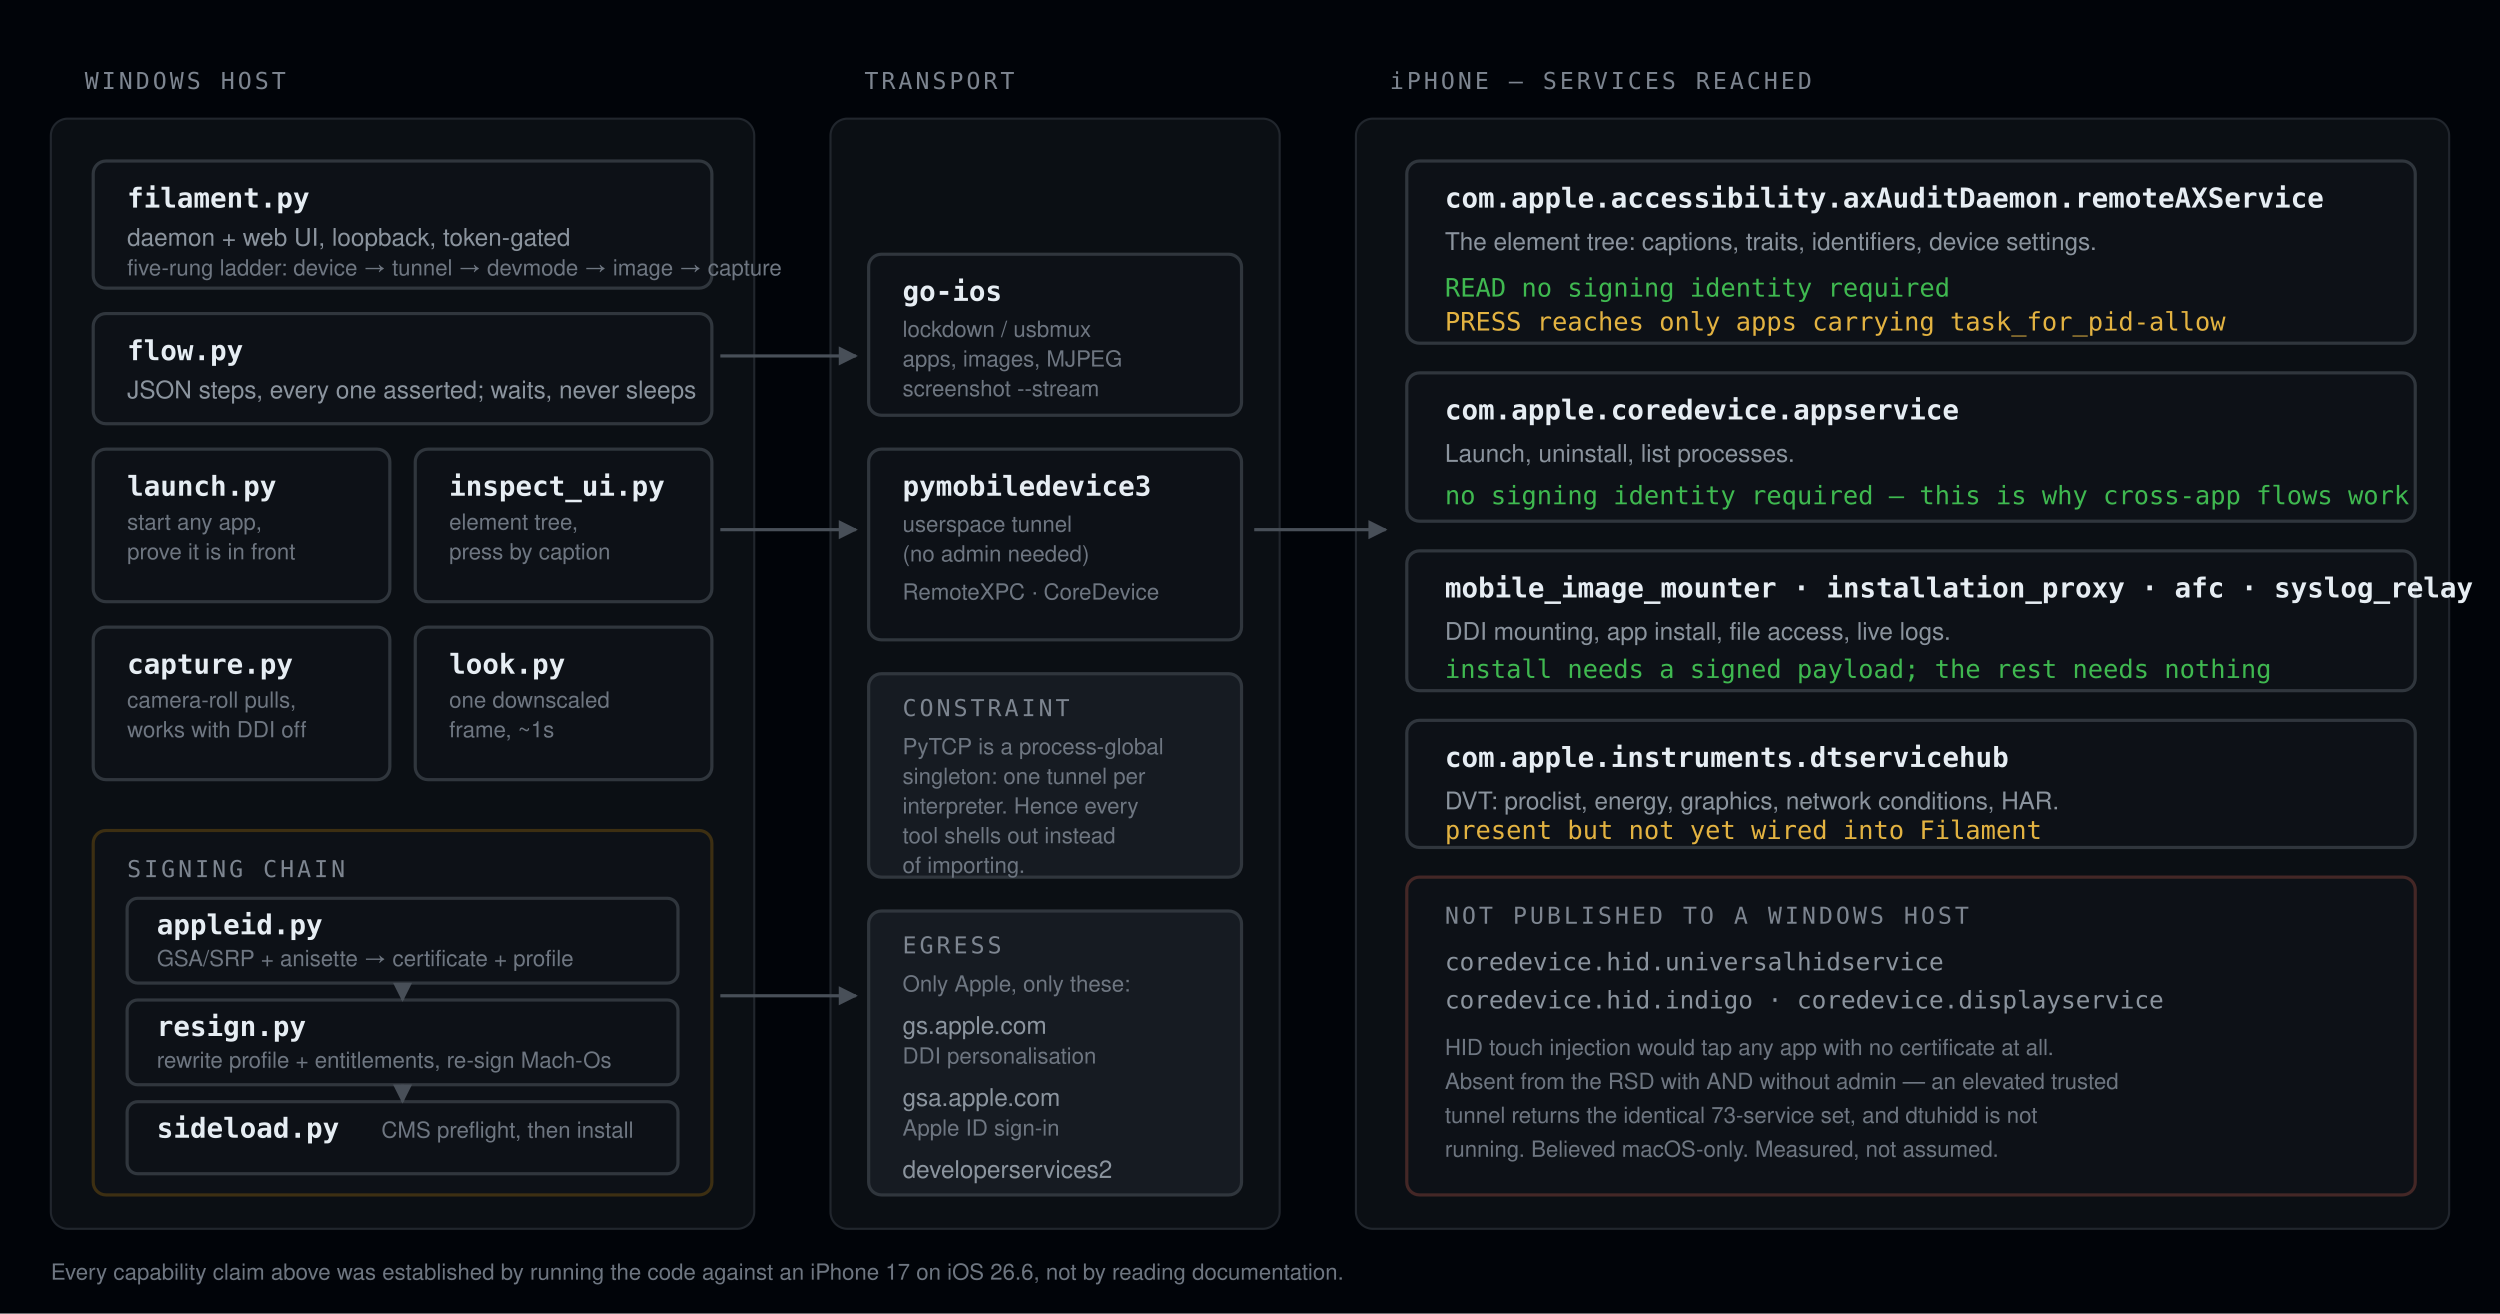
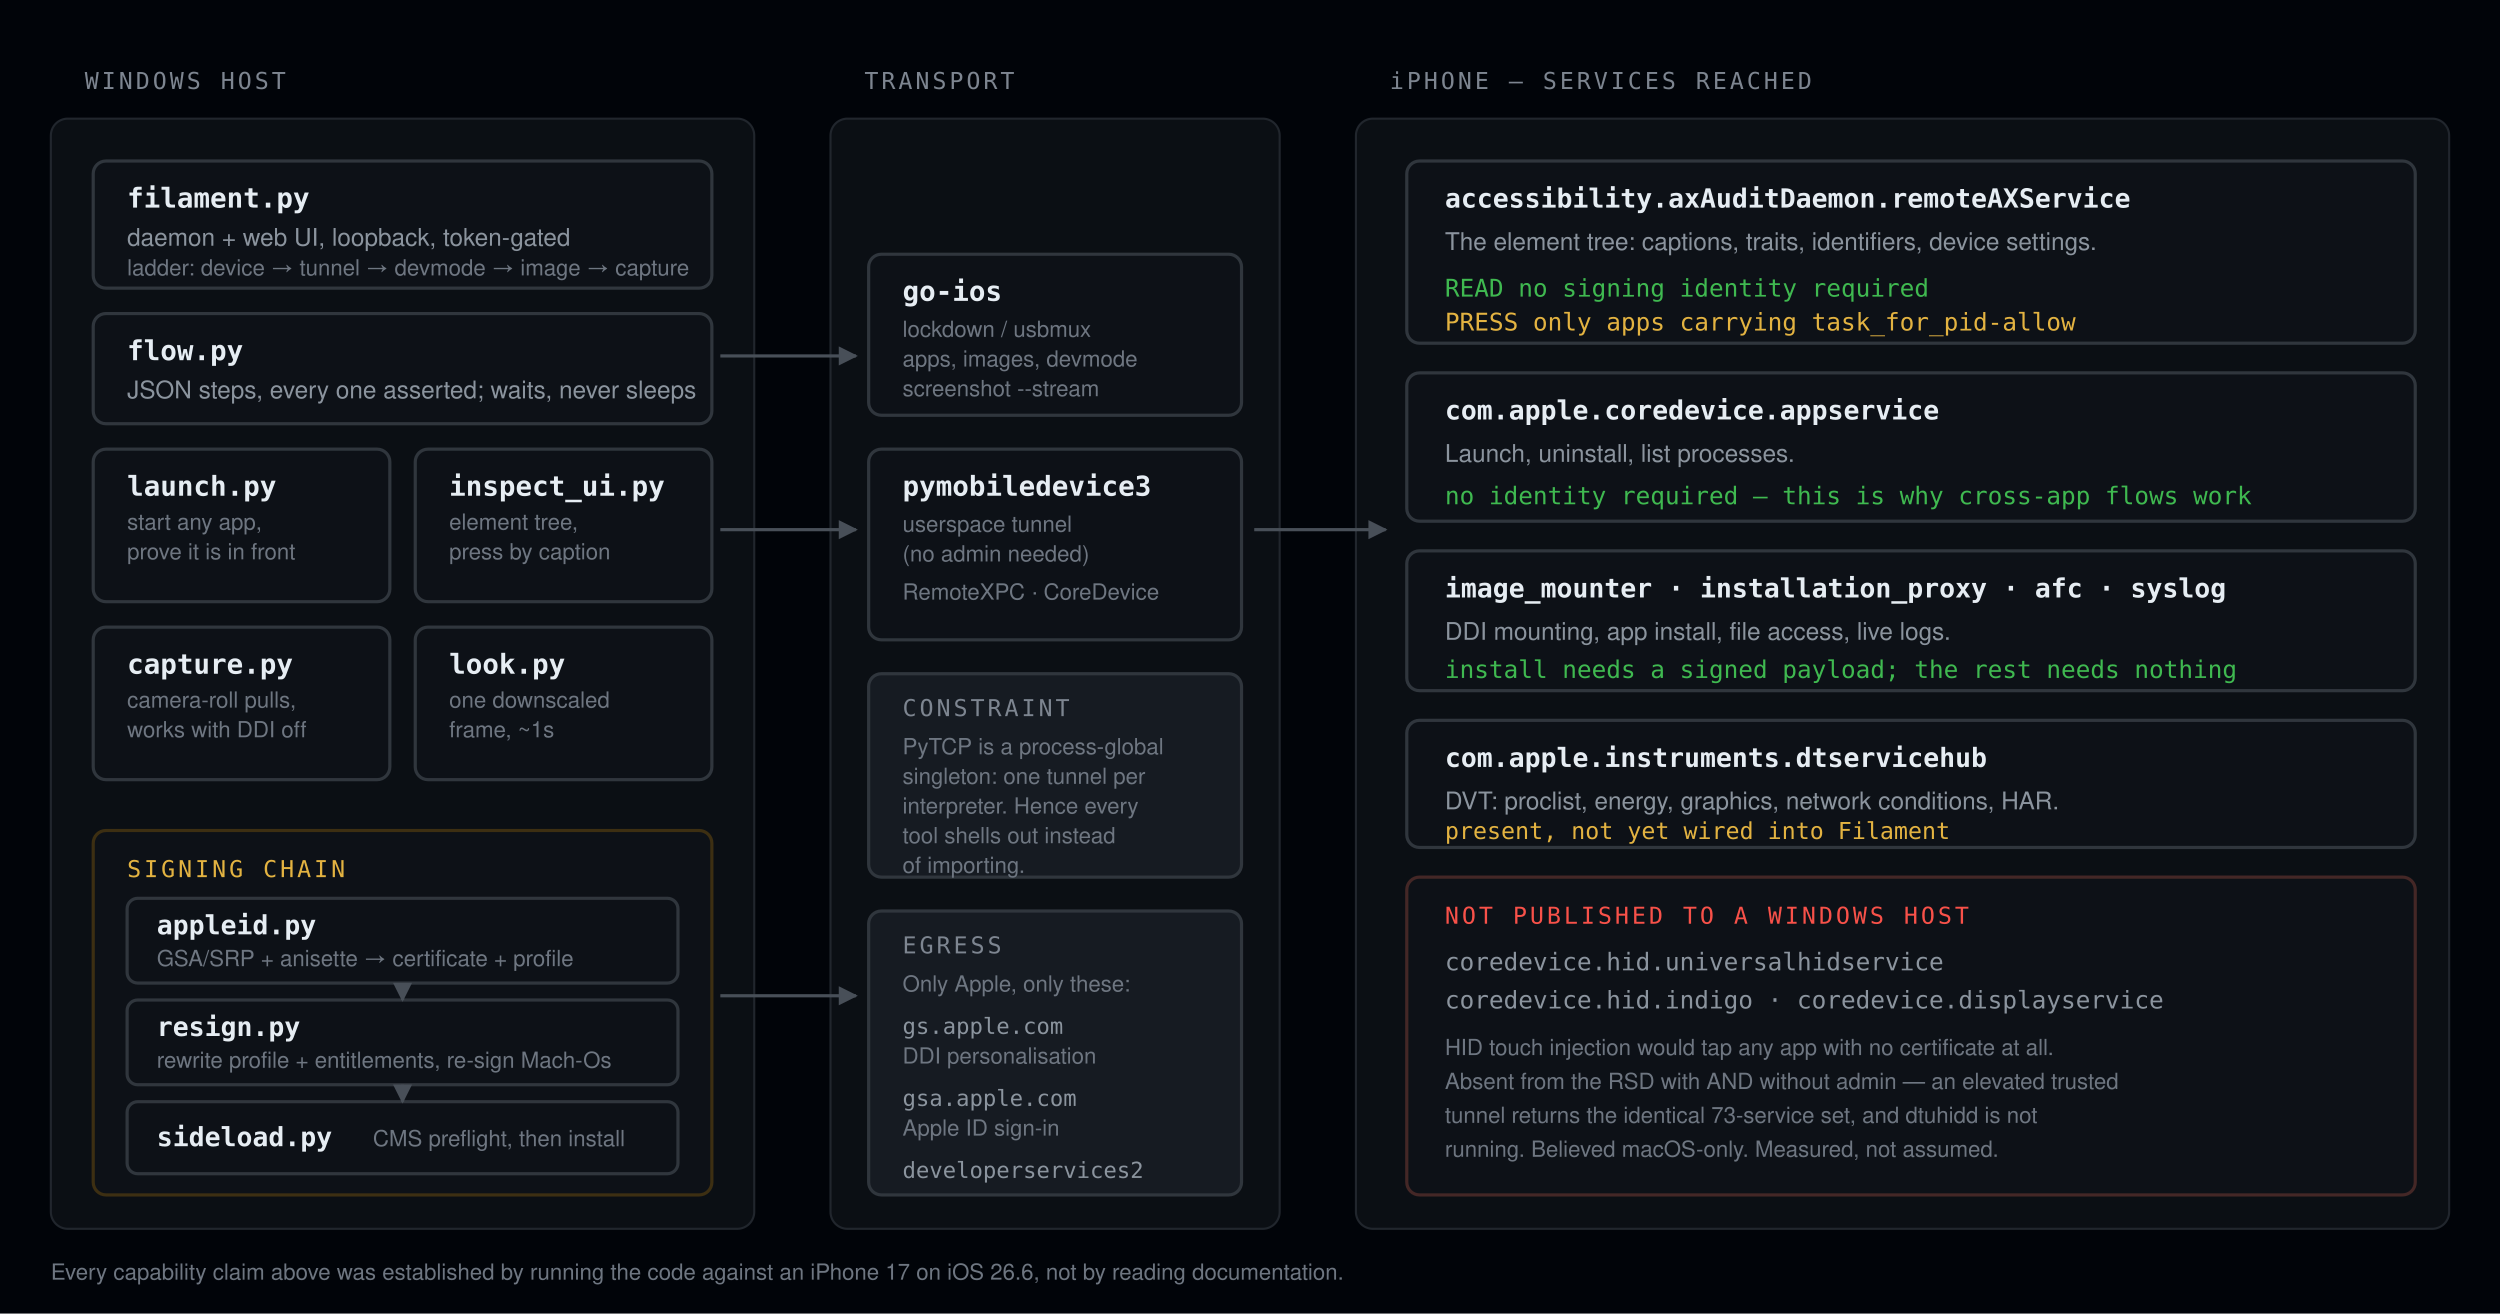
<svg xmlns="http://www.w3.org/2000/svg" viewBox="0 0 1180 620" width="1180" height="620" role="img" aria-label="Filament architecture: host tools, transport, and the services they reach on the device">
  <defs>
-     <style>
-       .t   { font-family: ui-monospace,SFMono-Regular,Consolas,monospace; }
-       .s   { font-family: -apple-system,BlinkMacSystemFont,Segoe UI,Helvetica,Arial,sans-serif; }
-       .box { fill:#0d1117; stroke:#30363d; stroke-width:1.5; }
-       .lane{ fill:#0b0f14; stroke:#21262d; stroke-width:1; }
-       .h   { fill:#e6edf3; font-size:13px; font-weight:600; }
-       .l   { fill:#8b949e; font-size:11.5px; }
-       .d   { fill:#6e7681; font-size:10.5px; }
-       .cap { fill:#7d8590; font-size:11px; letter-spacing:1.4px; }
-       .ok  { fill:#3fb950; }
-       .no  { fill:#f85149; }
-       .warn{ fill:#e3b341; }
-     </style>
    <marker id="a" viewBox="0 0 10 10" refX="9" refY="5" markerWidth="6" markerHeight="6" orient="auto">
      <path d="M0 0 L10 5 L0 10 z" fill="#484f58" />
    </marker>
  </defs>
  <rect width="1180" height="620" fill="#010409" />
-   <rect class="lane" x="24" y="56" width="332" height="524" rx="8" />
-   <rect class="lane" x="392" y="56" width="212" height="524" rx="8" />
-   <rect class="lane" x="640" y="56" width="516" height="524" rx="8" />
-   <text class="t cap" x="40" y="42">WINDOWS HOST</text>
-   <text class="t cap" x="408" y="42">TRANSPORT</text>
-   <text class="t cap" x="656" y="42">iPHONE — SERVICES REACHED</text>
-   <g>
-     <rect class="box" x="44" y="76" width="292" height="60" rx="6" />
-     <text class="t h" x="60" y="98">filament.py</text>
-     <text class="s l" x="60" y="116">daemon + web UI, loopback, token-gated</text>
-     <text class="s d" x="60" y="130">five-rung ladder: device → tunnel → devmode → image → capture</text>
+   <rect x="24" y="56" width="332" height="524" rx="8" fill="#0b0f14" stroke="#21262d" stroke-width="1" />
+   <rect x="392" y="56" width="212" height="524" rx="8" fill="#0b0f14" stroke="#21262d" stroke-width="1" />
+   <rect x="640" y="56" width="516" height="524" rx="8" fill="#0b0f14" stroke="#21262d" stroke-width="1" />
+   <g font-family="ui-monospace,SFMono-Regular,Consolas,monospace" font-size="11" fill="#7d8590" letter-spacing="1.4">
+     <text x="40" y="42">WINDOWS HOST</text>
+     <text x="408" y="42">TRANSPORT</text>
+     <text x="656" y="42">iPHONE — SERVICES REACHED</text>
  </g>
-   <g>
-     <rect class="box" x="44" y="148" width="292" height="52" rx="6" />
-     <text class="t h" x="60" y="170">flow.py</text>
-     <text class="s l" x="60" y="188">JSON steps, every one asserted; waits, never sleeps</text>
-   </g>
-   <g>
-     <rect class="box" x="44" y="212" width="140" height="72" rx="6" />
-     <text class="t h" x="60" y="234">launch.py</text>
-     <text class="s d" x="60" y="250">start any app,</text>
-     <text class="s d" x="60" y="264">prove it is in front</text>
-     <rect class="box" x="196" y="212" width="140" height="72" rx="6" />
-     <text class="t h" x="212" y="234">inspect_ui.py</text>
-     <text class="s d" x="212" y="250">element tree,</text>
-     <text class="s d" x="212" y="264">press by caption</text>
-   </g>
-   <g>
-     <rect class="box" x="44" y="296" width="140" height="72" rx="6" />
-     <text class="t h" x="60" y="318">capture.py</text>
-     <text class="s d" x="60" y="334">camera-roll pulls,</text>
-     <text class="s d" x="60" y="348">works with DDI off</text>
-     <rect class="box" x="196" y="296" width="140" height="72" rx="6" />
-     <text class="t h" x="212" y="318">look.py</text>
-     <text class="s d" x="212" y="334">one downscaled</text>
-     <text class="s d" x="212" y="348">frame, ~1s</text>
-   </g>
+   <rect x="44" y="76" width="292" height="60" rx="6" fill="#0d1117" stroke="#30363d" stroke-width="1.5" />
+   <text x="60" y="98" font-family="ui-monospace,SFMono-Regular,Consolas,monospace" font-size="13" font-weight="600" fill="#e6edf3">filament.py</text>
+   <text x="60" y="116" font-family="-apple-system,Segoe UI,Helvetica,Arial,sans-serif" font-size="11.5" fill="#8b949e">daemon + web UI, loopback, token-gated</text>
+   <text x="60" y="130" font-family="-apple-system,Segoe UI,Helvetica,Arial,sans-serif" font-size="10.5" fill="#6e7681">ladder: device → tunnel → devmode → image → capture</text>
+   <rect x="44" y="148" width="292" height="52" rx="6" fill="#0d1117" stroke="#30363d" stroke-width="1.5" />
+   <text x="60" y="170" font-family="ui-monospace,SFMono-Regular,Consolas,monospace" font-size="13" font-weight="600" fill="#e6edf3">flow.py</text>
+   <text x="60" y="188" font-family="-apple-system,Segoe UI,Helvetica,Arial,sans-serif" font-size="11.5" fill="#8b949e">JSON steps, every one asserted; waits, never sleeps</text>
+   <rect x="44" y="212" width="140" height="72" rx="6" fill="#0d1117" stroke="#30363d" stroke-width="1.5" />
+   <text x="60" y="234" font-family="ui-monospace,SFMono-Regular,Consolas,monospace" font-size="13" font-weight="600" fill="#e6edf3">launch.py</text>
+   <text x="60" y="250" font-family="-apple-system,Segoe UI,Helvetica,Arial,sans-serif" font-size="10.5" fill="#6e7681">start any app,</text>
+   <text x="60" y="264" font-family="-apple-system,Segoe UI,Helvetica,Arial,sans-serif" font-size="10.5" fill="#6e7681">prove it is in front</text>
+   <rect x="196" y="212" width="140" height="72" rx="6" fill="#0d1117" stroke="#30363d" stroke-width="1.5" />
+   <text x="212" y="234" font-family="ui-monospace,SFMono-Regular,Consolas,monospace" font-size="13" font-weight="600" fill="#e6edf3">inspect_ui.py</text>
+   <text x="212" y="250" font-family="-apple-system,Segoe UI,Helvetica,Arial,sans-serif" font-size="10.5" fill="#6e7681">element tree,</text>
+   <text x="212" y="264" font-family="-apple-system,Segoe UI,Helvetica,Arial,sans-serif" font-size="10.5" fill="#6e7681">press by caption</text>
+   <rect x="44" y="296" width="140" height="72" rx="6" fill="#0d1117" stroke="#30363d" stroke-width="1.5" />
+   <text x="60" y="318" font-family="ui-monospace,SFMono-Regular,Consolas,monospace" font-size="13" font-weight="600" fill="#e6edf3">capture.py</text>
+   <text x="60" y="334" font-family="-apple-system,Segoe UI,Helvetica,Arial,sans-serif" font-size="10.5" fill="#6e7681">camera-roll pulls,</text>
+   <text x="60" y="348" font-family="-apple-system,Segoe UI,Helvetica,Arial,sans-serif" font-size="10.5" fill="#6e7681">works with DDI off</text>
+   <rect x="196" y="296" width="140" height="72" rx="6" fill="#0d1117" stroke="#30363d" stroke-width="1.5" />
+   <text x="212" y="318" font-family="ui-monospace,SFMono-Regular,Consolas,monospace" font-size="13" font-weight="600" fill="#e6edf3">look.py</text>
+   <text x="212" y="334" font-family="-apple-system,Segoe UI,Helvetica,Arial,sans-serif" font-size="10.5" fill="#6e7681">one downscaled</text>
+   <text x="212" y="348" font-family="-apple-system,Segoe UI,Helvetica,Arial,sans-serif" font-size="10.5" fill="#6e7681">frame, ~1s</text>
  <rect x="44" y="392" width="292" height="172" rx="6" fill="#0d1117" stroke="#3d2f12" stroke-width="1.5" />
-   <text class="t cap" x="60" y="414" fill="#e3b341">SIGNING CHAIN</text>
-   <rect class="box" x="60" y="424" width="260" height="40" rx="5" />
-   <text class="t h" x="74" y="441">appleid.py</text>
-   <text class="s d" x="74" y="456">GSA/SRP + anisette → certificate + profile</text>
-   <rect class="box" x="60" y="472" width="260" height="40" rx="5" />
-   <text class="t h" x="74" y="489">resign.py</text>
-   <text class="s d" x="74" y="504">rewrite profile + entitlements, re-sign Mach-Os</text>
-   <rect class="box" x="60" y="520" width="260" height="34" rx="5" />
-   <text class="t h" x="74" y="537">sideload.py</text>
-   <text class="s d" x="180" y="537">CMS preflight, then install</text>
+   <text x="60" y="414" font-family="ui-monospace,SFMono-Regular,Consolas,monospace" font-size="11" fill="#e3b341" letter-spacing="1.4">SIGNING CHAIN</text>
+   <rect x="60" y="424" width="260" height="40" rx="5" fill="#0d1117" stroke="#30363d" stroke-width="1.5" />
+   <text x="74" y="441" font-family="ui-monospace,SFMono-Regular,Consolas,monospace" font-size="12.5" font-weight="600" fill="#e6edf3">appleid.py</text>
+   <text x="74" y="456" font-family="-apple-system,Segoe UI,Helvetica,Arial,sans-serif" font-size="10.5" fill="#6e7681">GSA/SRP + anisette → certificate + profile</text>
+   <rect x="60" y="472" width="260" height="40" rx="5" fill="#0d1117" stroke="#30363d" stroke-width="1.5" />
+   <text x="74" y="489" font-family="ui-monospace,SFMono-Regular,Consolas,monospace" font-size="12.5" font-weight="600" fill="#e6edf3">resign.py</text>
+   <text x="74" y="504" font-family="-apple-system,Segoe UI,Helvetica,Arial,sans-serif" font-size="10.5" fill="#6e7681">rewrite profile + entitlements, re-sign Mach-Os</text>
+   <rect x="60" y="520" width="260" height="34" rx="5" fill="#0d1117" stroke="#30363d" stroke-width="1.5" />
+   <text x="74" y="541" font-family="ui-monospace,SFMono-Regular,Consolas,monospace" font-size="12.5" font-weight="600" fill="#e6edf3">sideload.py</text>
+   <text x="176" y="541" font-family="-apple-system,Segoe UI,Helvetica,Arial,sans-serif" font-size="10.5" fill="#6e7681">CMS preflight, then install</text>
  <path d="M190 464 v8" stroke="#484f58" stroke-width="1.5" marker-end="url(#a)" />
  <path d="M190 512 v8" stroke="#484f58" stroke-width="1.5" marker-end="url(#a)" />
-   <g>
-     <rect class="box" x="410" y="120" width="176" height="76" rx="6" />
-     <text class="t h" x="426" y="142">go-ios</text>
-     <text class="s d" x="426" y="159">lockdown / usbmux</text>
-     <text class="s d" x="426" y="173">apps, images, MJPEG</text>
-     <text class="s d" x="426" y="187">screenshot --stream</text>
-   </g>
-   <g>
-     <rect class="box" x="410" y="212" width="176" height="90" rx="6" />
-     <text class="t h" x="426" y="234">pymobiledevice3</text>
-     <text class="s d" x="426" y="251">userspace tunnel</text>
-     <text class="s d" x="426" y="265">(no admin needed)</text>
-     <text class="s d" x="426" y="283">RemoteXPC · CoreDevice</text>
-   </g>
+   <rect x="410" y="120" width="176" height="76" rx="6" fill="#0d1117" stroke="#30363d" stroke-width="1.5" />
+   <text x="426" y="142" font-family="ui-monospace,SFMono-Regular,Consolas,monospace" font-size="13" font-weight="600" fill="#e6edf3">go-ios</text>
+   <text x="426" y="159" font-family="-apple-system,Segoe UI,Helvetica,Arial,sans-serif" font-size="10.5" fill="#6e7681">lockdown / usbmux</text>
+   <text x="426" y="173" font-family="-apple-system,Segoe UI,Helvetica,Arial,sans-serif" font-size="10.5" fill="#6e7681">apps, images, devmode</text>
+   <text x="426" y="187" font-family="-apple-system,Segoe UI,Helvetica,Arial,sans-serif" font-size="10.5" fill="#6e7681">screenshot --stream</text>
+   <rect x="410" y="212" width="176" height="90" rx="6" fill="#0d1117" stroke="#30363d" stroke-width="1.5" />
+   <text x="426" y="234" font-family="ui-monospace,SFMono-Regular,Consolas,monospace" font-size="13" font-weight="600" fill="#e6edf3">pymobiledevice3</text>
+   <text x="426" y="251" font-family="-apple-system,Segoe UI,Helvetica,Arial,sans-serif" font-size="10.5" fill="#6e7681">userspace tunnel</text>
+   <text x="426" y="265" font-family="-apple-system,Segoe UI,Helvetica,Arial,sans-serif" font-size="10.5" fill="#6e7681">(no admin needed)</text>
+   <text x="426" y="283" font-family="-apple-system,Segoe UI,Helvetica,Arial,sans-serif" font-size="10.5" fill="#6e7681">RemoteXPC · CoreDevice</text>
  <rect x="410" y="318" width="176" height="96" rx="6" fill="#161b22" stroke="#30363d" stroke-width="1.5" />
-   <text class="t cap" x="426" y="338">CONSTRAINT</text>
-   <text class="s d" x="426" y="356">PyTCP is a process-global</text>
-   <text class="s d" x="426" y="370">singleton: one tunnel per</text>
-   <text class="s d" x="426" y="384">interpreter. Hence every</text>
-   <text class="s d" x="426" y="398">tool shells out instead</text>
-   <text class="s d" x="426" y="412">of importing.</text>
+   <text x="426" y="338" font-family="ui-monospace,SFMono-Regular,Consolas,monospace" font-size="11" fill="#7d8590" letter-spacing="1.4">CONSTRAINT</text>
+   <text x="426" y="356" font-family="-apple-system,Segoe UI,Helvetica,Arial,sans-serif" font-size="10.5" fill="#6e7681">PyTCP is a process-global</text>
+   <text x="426" y="370" font-family="-apple-system,Segoe UI,Helvetica,Arial,sans-serif" font-size="10.5" fill="#6e7681">singleton: one tunnel per</text>
+   <text x="426" y="384" font-family="-apple-system,Segoe UI,Helvetica,Arial,sans-serif" font-size="10.5" fill="#6e7681">interpreter. Hence every</text>
+   <text x="426" y="398" font-family="-apple-system,Segoe UI,Helvetica,Arial,sans-serif" font-size="10.5" fill="#6e7681">tool shells out instead</text>
+   <text x="426" y="412" font-family="-apple-system,Segoe UI,Helvetica,Arial,sans-serif" font-size="10.5" fill="#6e7681">of importing.</text>
  <rect x="410" y="430" width="176" height="134" rx="6" fill="#161b22" stroke="#30363d" stroke-width="1.5" />
-   <text class="t cap" x="426" y="450">EGRESS</text>
-   <text class="s d" x="426" y="468">Only Apple, only these:</text>
-   <text class="s l" x="426" y="488">gs.apple.com</text>
-   <text class="s d" x="426" y="502">DDI personalisation</text>
-   <text class="s l" x="426" y="522">gsa.apple.com</text>
-   <text class="s d" x="426" y="536">Apple ID sign-in</text>
-   <text class="s l" x="426" y="556">developerservices2</text>
+   <text x="426" y="450" font-family="ui-monospace,SFMono-Regular,Consolas,monospace" font-size="11" fill="#7d8590" letter-spacing="1.4">EGRESS</text>
+   <text x="426" y="468" font-family="-apple-system,Segoe UI,Helvetica,Arial,sans-serif" font-size="10.5" fill="#6e7681">Only Apple, only these:</text>
+   <text x="426" y="488" font-family="ui-monospace,SFMono-Regular,Consolas,monospace" font-size="10.5" fill="#8b949e">gs.apple.com</text>
+   <text x="426" y="502" font-family="-apple-system,Segoe UI,Helvetica,Arial,sans-serif" font-size="10.5" fill="#6e7681">DDI personalisation</text>
+   <text x="426" y="522" font-family="ui-monospace,SFMono-Regular,Consolas,monospace" font-size="10.5" fill="#8b949e">gsa.apple.com</text>
+   <text x="426" y="536" font-family="-apple-system,Segoe UI,Helvetica,Arial,sans-serif" font-size="10.5" fill="#6e7681">Apple ID sign-in</text>
+   <text x="426" y="556" font-family="ui-monospace,SFMono-Regular,Consolas,monospace" font-size="10.5" fill="#8b949e">developerservices2</text>
  <path d="M340 168 H 404" stroke="#484f58" stroke-width="1.5" marker-end="url(#a)" />
  <path d="M340 250 H 404" stroke="#484f58" stroke-width="1.5" marker-end="url(#a)" />
  <path d="M340 470 H 404" stroke="#484f58" stroke-width="1.5" marker-end="url(#a)" />
  <path d="M592 250 H 654" stroke="#484f58" stroke-width="1.5" marker-end="url(#a)" />
-   <g>
-     <rect class="box" x="664" y="76" width="476" height="86" rx="6" />
-     <text class="t h" x="682" y="98">com.apple.accessibility.axAuditDaemon.remoteAXService</text>
-     <text class="s l" x="682" y="118">The element tree: captions, traits, identifiers, device settings.</text>
-     <text class="t ok" x="682" y="140">READ  no signing identity required</text>
-     <text class="t warn" x="682" y="156">PRESS  reaches only apps carrying task_for_pid-allow</text>
-   </g>
-   <g>
-     <rect class="box" x="664" y="176" width="476" height="70" rx="6" />
-     <text class="t h" x="682" y="198">com.apple.coredevice.appservice</text>
-     <text class="s l" x="682" y="218">Launch, uninstall, list processes.</text>
-     <text class="t ok" x="682" y="238">no signing identity required — this is why cross-app flows work</text>
-   </g>
-   <g>
-     <rect class="box" x="664" y="260" width="476" height="66" rx="6" />
-     <text class="t h" x="682" y="282">mobile_image_mounter · installation_proxy · afc · syslog_relay</text>
-     <text class="s l" x="682" y="302">DDI mounting, app install, file access, live logs.</text>
-     <text class="t ok" x="682" y="320">install needs a signed payload; the rest needs nothing</text>
-   </g>
-   <g>
-     <rect class="box" x="664" y="340" width="476" height="60" rx="6" />
-     <text class="t h" x="682" y="362">com.apple.instruments.dtservicehub</text>
-     <text class="s l" x="682" y="382">DVT: proclist, energy, graphics, network conditions, HAR.</text>
-     <text class="t warn" x="682" y="396">present but not yet wired into Filament</text>
-   </g>
+   <rect x="664" y="76" width="476" height="86" rx="6" fill="#0d1117" stroke="#30363d" stroke-width="1.5" />
+   <text x="682" y="98" font-family="ui-monospace,SFMono-Regular,Consolas,monospace" font-size="12.5" font-weight="600" fill="#e6edf3">accessibility.axAuditDaemon.remoteAXService</text>
+   <text x="682" y="118" font-family="-apple-system,Segoe UI,Helvetica,Arial,sans-serif" font-size="11.5" fill="#8b949e">The element tree: captions, traits, identifiers, device settings.</text>
+   <text x="682" y="140" font-family="ui-monospace,SFMono-Regular,Consolas,monospace" font-size="11.5" fill="#3fb950">READ   no signing identity required</text>
+   <text x="682" y="156" font-family="ui-monospace,SFMono-Regular,Consolas,monospace" font-size="11.5" fill="#e3b341">PRESS  only apps carrying task_for_pid-allow</text>
+   <rect x="664" y="176" width="476" height="70" rx="6" fill="#0d1117" stroke="#30363d" stroke-width="1.5" />
+   <text x="682" y="198" font-family="ui-monospace,SFMono-Regular,Consolas,monospace" font-size="12.5" font-weight="600" fill="#e6edf3">com.apple.coredevice.appservice</text>
+   <text x="682" y="218" font-family="-apple-system,Segoe UI,Helvetica,Arial,sans-serif" font-size="11.5" fill="#8b949e">Launch, uninstall, list processes.</text>
+   <text x="682" y="238" font-family="ui-monospace,SFMono-Regular,Consolas,monospace" font-size="11.5" fill="#3fb950">no identity required — this is why cross-app flows work</text>
+   <rect x="664" y="260" width="476" height="66" rx="6" fill="#0d1117" stroke="#30363d" stroke-width="1.5" />
+   <text x="682" y="282" font-family="ui-monospace,SFMono-Regular,Consolas,monospace" font-size="12.5" font-weight="600" fill="#e6edf3">image_mounter · installation_proxy · afc · syslog</text>
+   <text x="682" y="302" font-family="-apple-system,Segoe UI,Helvetica,Arial,sans-serif" font-size="11.5" fill="#8b949e">DDI mounting, app install, file access, live logs.</text>
+   <text x="682" y="320" font-family="ui-monospace,SFMono-Regular,Consolas,monospace" font-size="11.5" fill="#3fb950">install needs a signed payload; the rest needs nothing</text>
+   <rect x="664" y="340" width="476" height="60" rx="6" fill="#0d1117" stroke="#30363d" stroke-width="1.5" />
+   <text x="682" y="362" font-family="ui-monospace,SFMono-Regular,Consolas,monospace" font-size="12.5" font-weight="600" fill="#e6edf3">com.apple.instruments.dtservicehub</text>
+   <text x="682" y="382" font-family="-apple-system,Segoe UI,Helvetica,Arial,sans-serif" font-size="11.5" fill="#8b949e">DVT: proclist, energy, graphics, network conditions, HAR.</text>
+   <text x="682" y="396" font-family="ui-monospace,SFMono-Regular,Consolas,monospace" font-size="11" fill="#e3b341">present, not yet wired into Filament</text>
  <rect x="664" y="414" width="476" height="150" rx="6" fill="#0d1117" stroke="#442726" stroke-width="1.5" />
-   <text class="t cap" x="682" y="436" fill="#f85149">NOT PUBLISHED TO A WINDOWS HOST</text>
-   <text class="t l" x="682" y="458">coredevice.hid.universalhidservice</text>
-   <text class="t l" x="682" y="476">coredevice.hid.indigo · coredevice.displayservice</text>
-   <text class="s d" x="682" y="498">HID touch injection would tap any app with no certificate at all.</text>
-   <text class="s d" x="682" y="514">Absent from the RSD with AND without admin — an elevated trusted</text>
-   <text class="s d" x="682" y="530">tunnel returns the identical 73-service set, and dtuhidd is not</text>
-   <text class="s d" x="682" y="546">running. Believed macOS-only. Measured, not assumed.</text>
-   <text class="s d" x="24" y="604">Every capability claim above was established by running the code against an iPhone 17 on iOS 26.6, not by reading documentation.</text>
+   <text x="682" y="436" font-family="ui-monospace,SFMono-Regular,Consolas,monospace" font-size="11" fill="#f85149" letter-spacing="1.4">NOT PUBLISHED TO A WINDOWS HOST</text>
+   <text x="682" y="458" font-family="ui-monospace,SFMono-Regular,Consolas,monospace" font-size="11.5" fill="#8b949e">coredevice.hid.universalhidservice</text>
+   <text x="682" y="476" font-family="ui-monospace,SFMono-Regular,Consolas,monospace" font-size="11.5" fill="#8b949e">coredevice.hid.indigo · coredevice.displayservice</text>
+   <text x="682" y="498" font-family="-apple-system,Segoe UI,Helvetica,Arial,sans-serif" font-size="10.5" fill="#6e7681">HID touch injection would tap any app with no certificate at all.</text>
+   <text x="682" y="514" font-family="-apple-system,Segoe UI,Helvetica,Arial,sans-serif" font-size="10.5" fill="#6e7681">Absent from the RSD with AND without admin — an elevated trusted</text>
+   <text x="682" y="530" font-family="-apple-system,Segoe UI,Helvetica,Arial,sans-serif" font-size="10.5" fill="#6e7681">tunnel returns the identical 73-service set, and dtuhidd is not</text>
+   <text x="682" y="546" font-family="-apple-system,Segoe UI,Helvetica,Arial,sans-serif" font-size="10.5" fill="#6e7681">running. Believed macOS-only. Measured, not assumed.</text>
+   <text x="24" y="604" font-family="-apple-system,Segoe UI,Helvetica,Arial,sans-serif" font-size="10.5" fill="#6e7681">Every capability claim above was established by running the code against an iPhone 17 on iOS 26.6, not by reading documentation.</text>
</svg>
